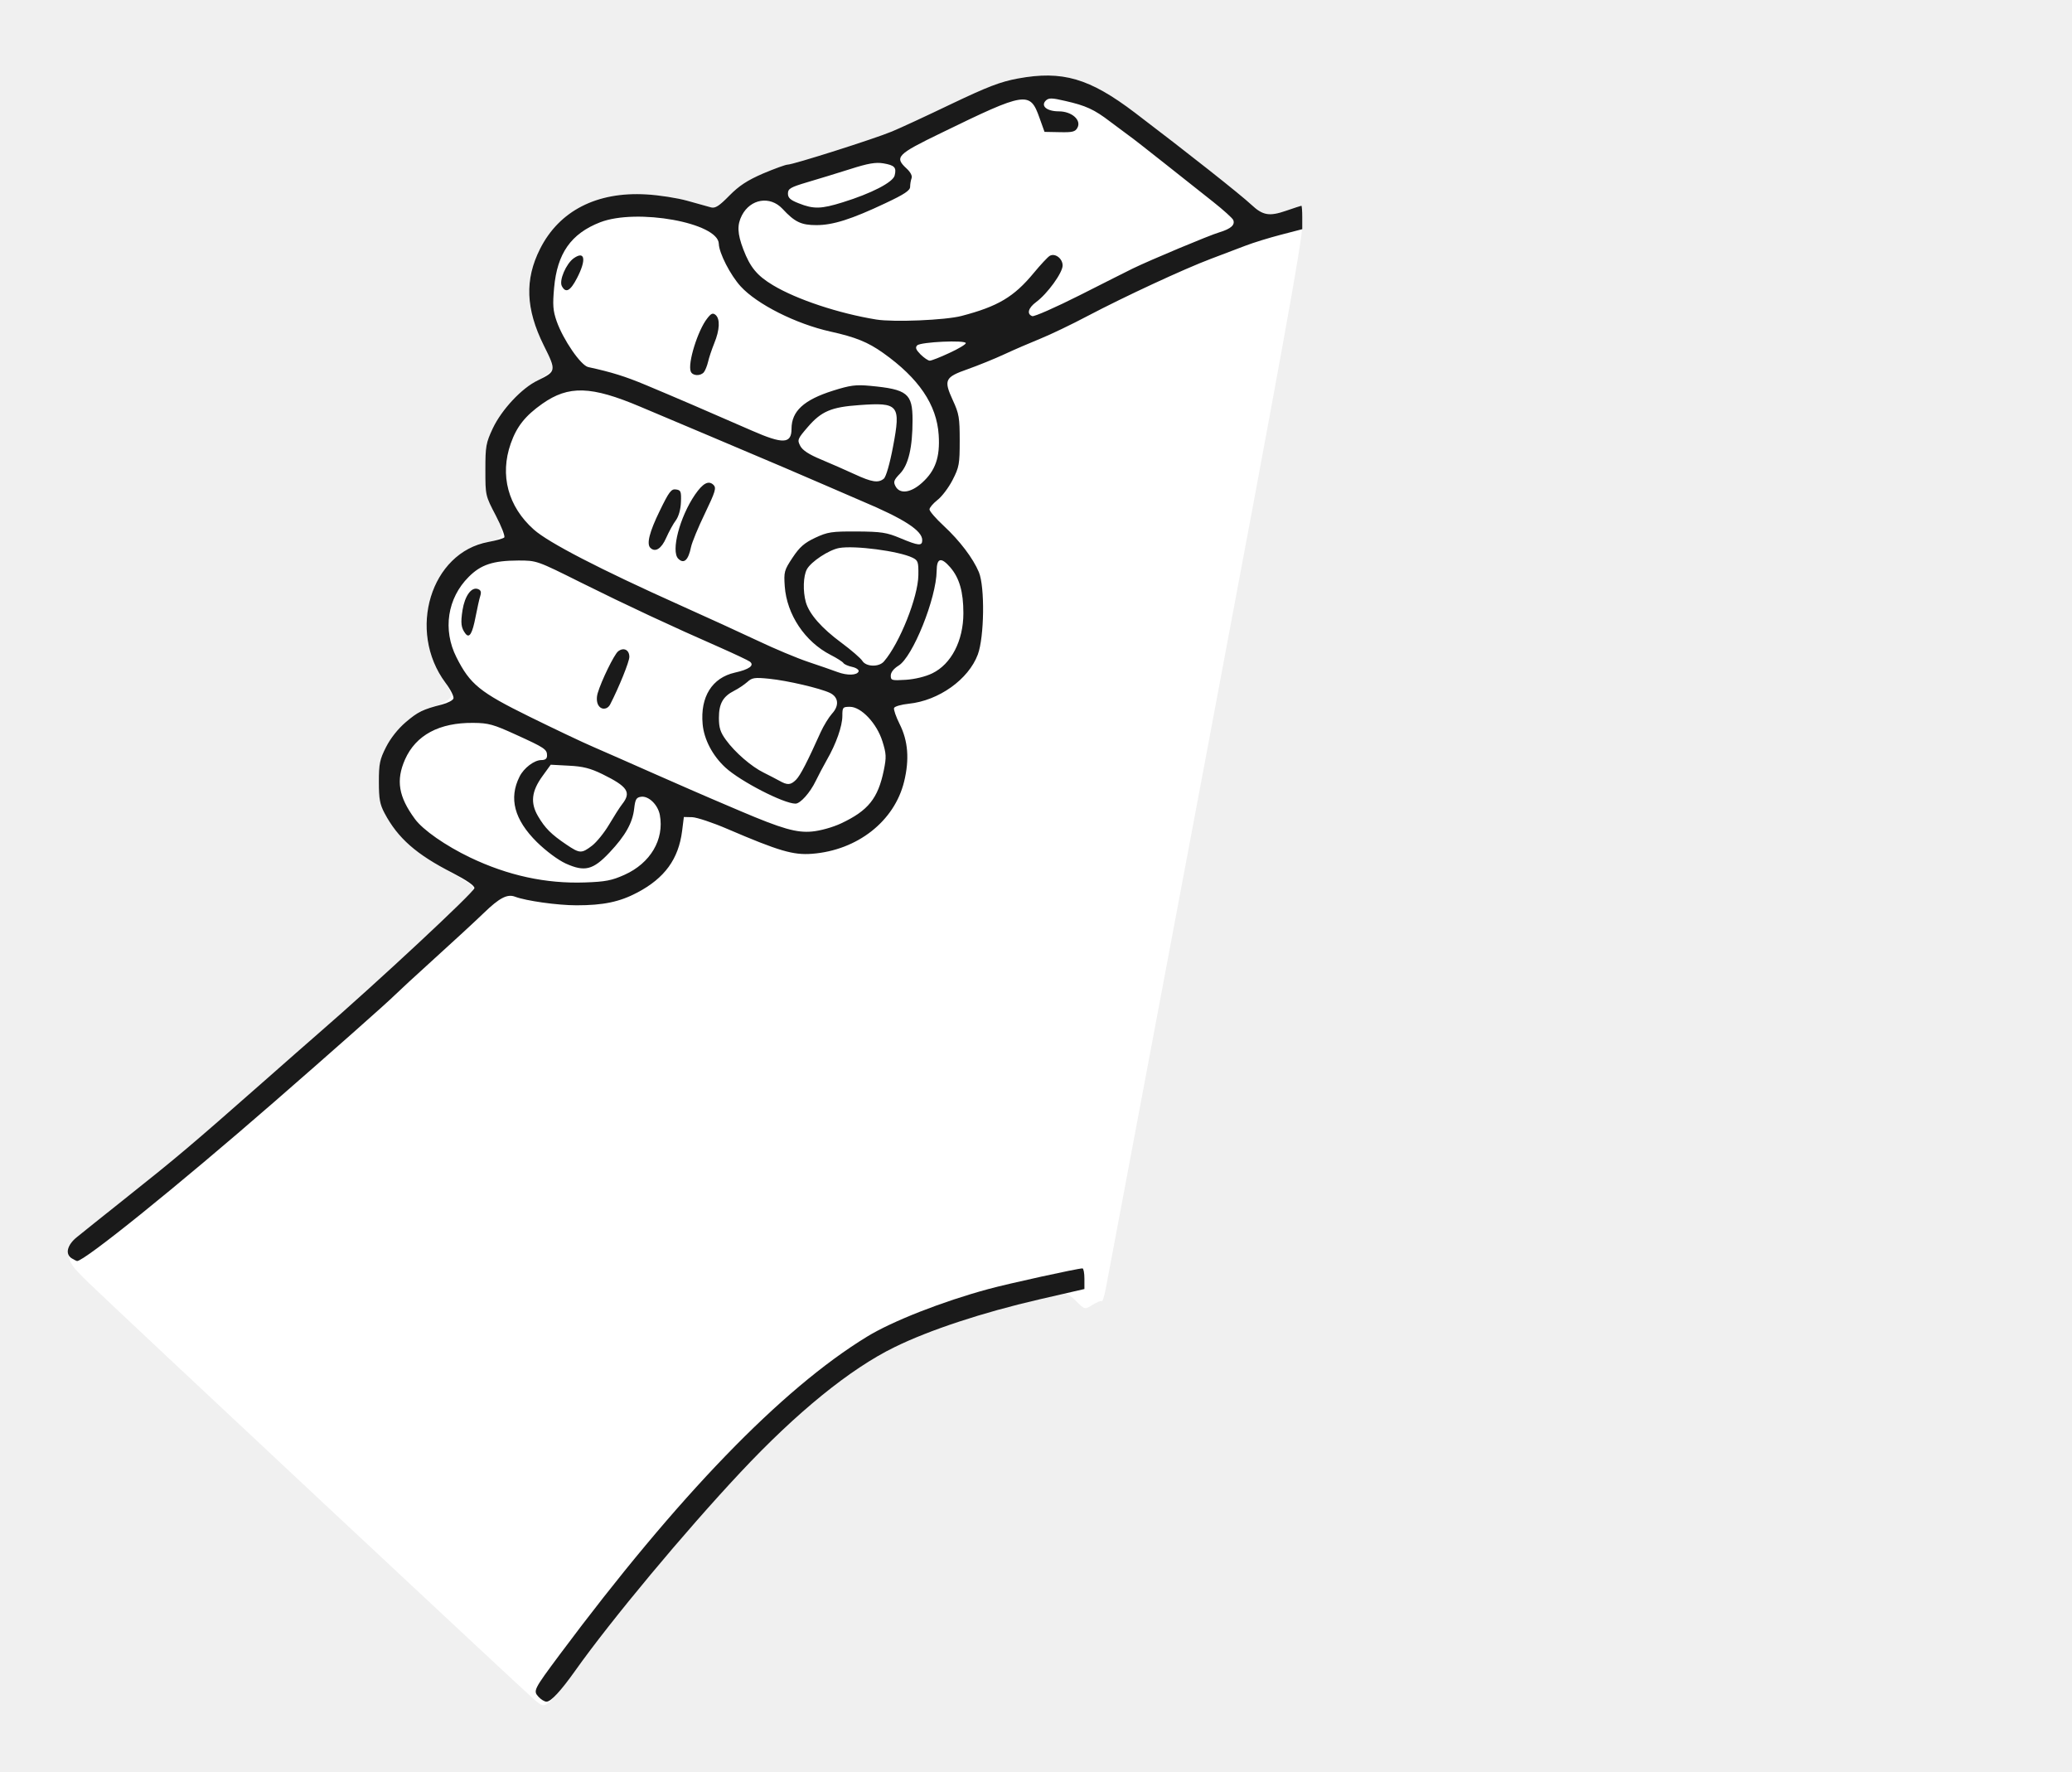
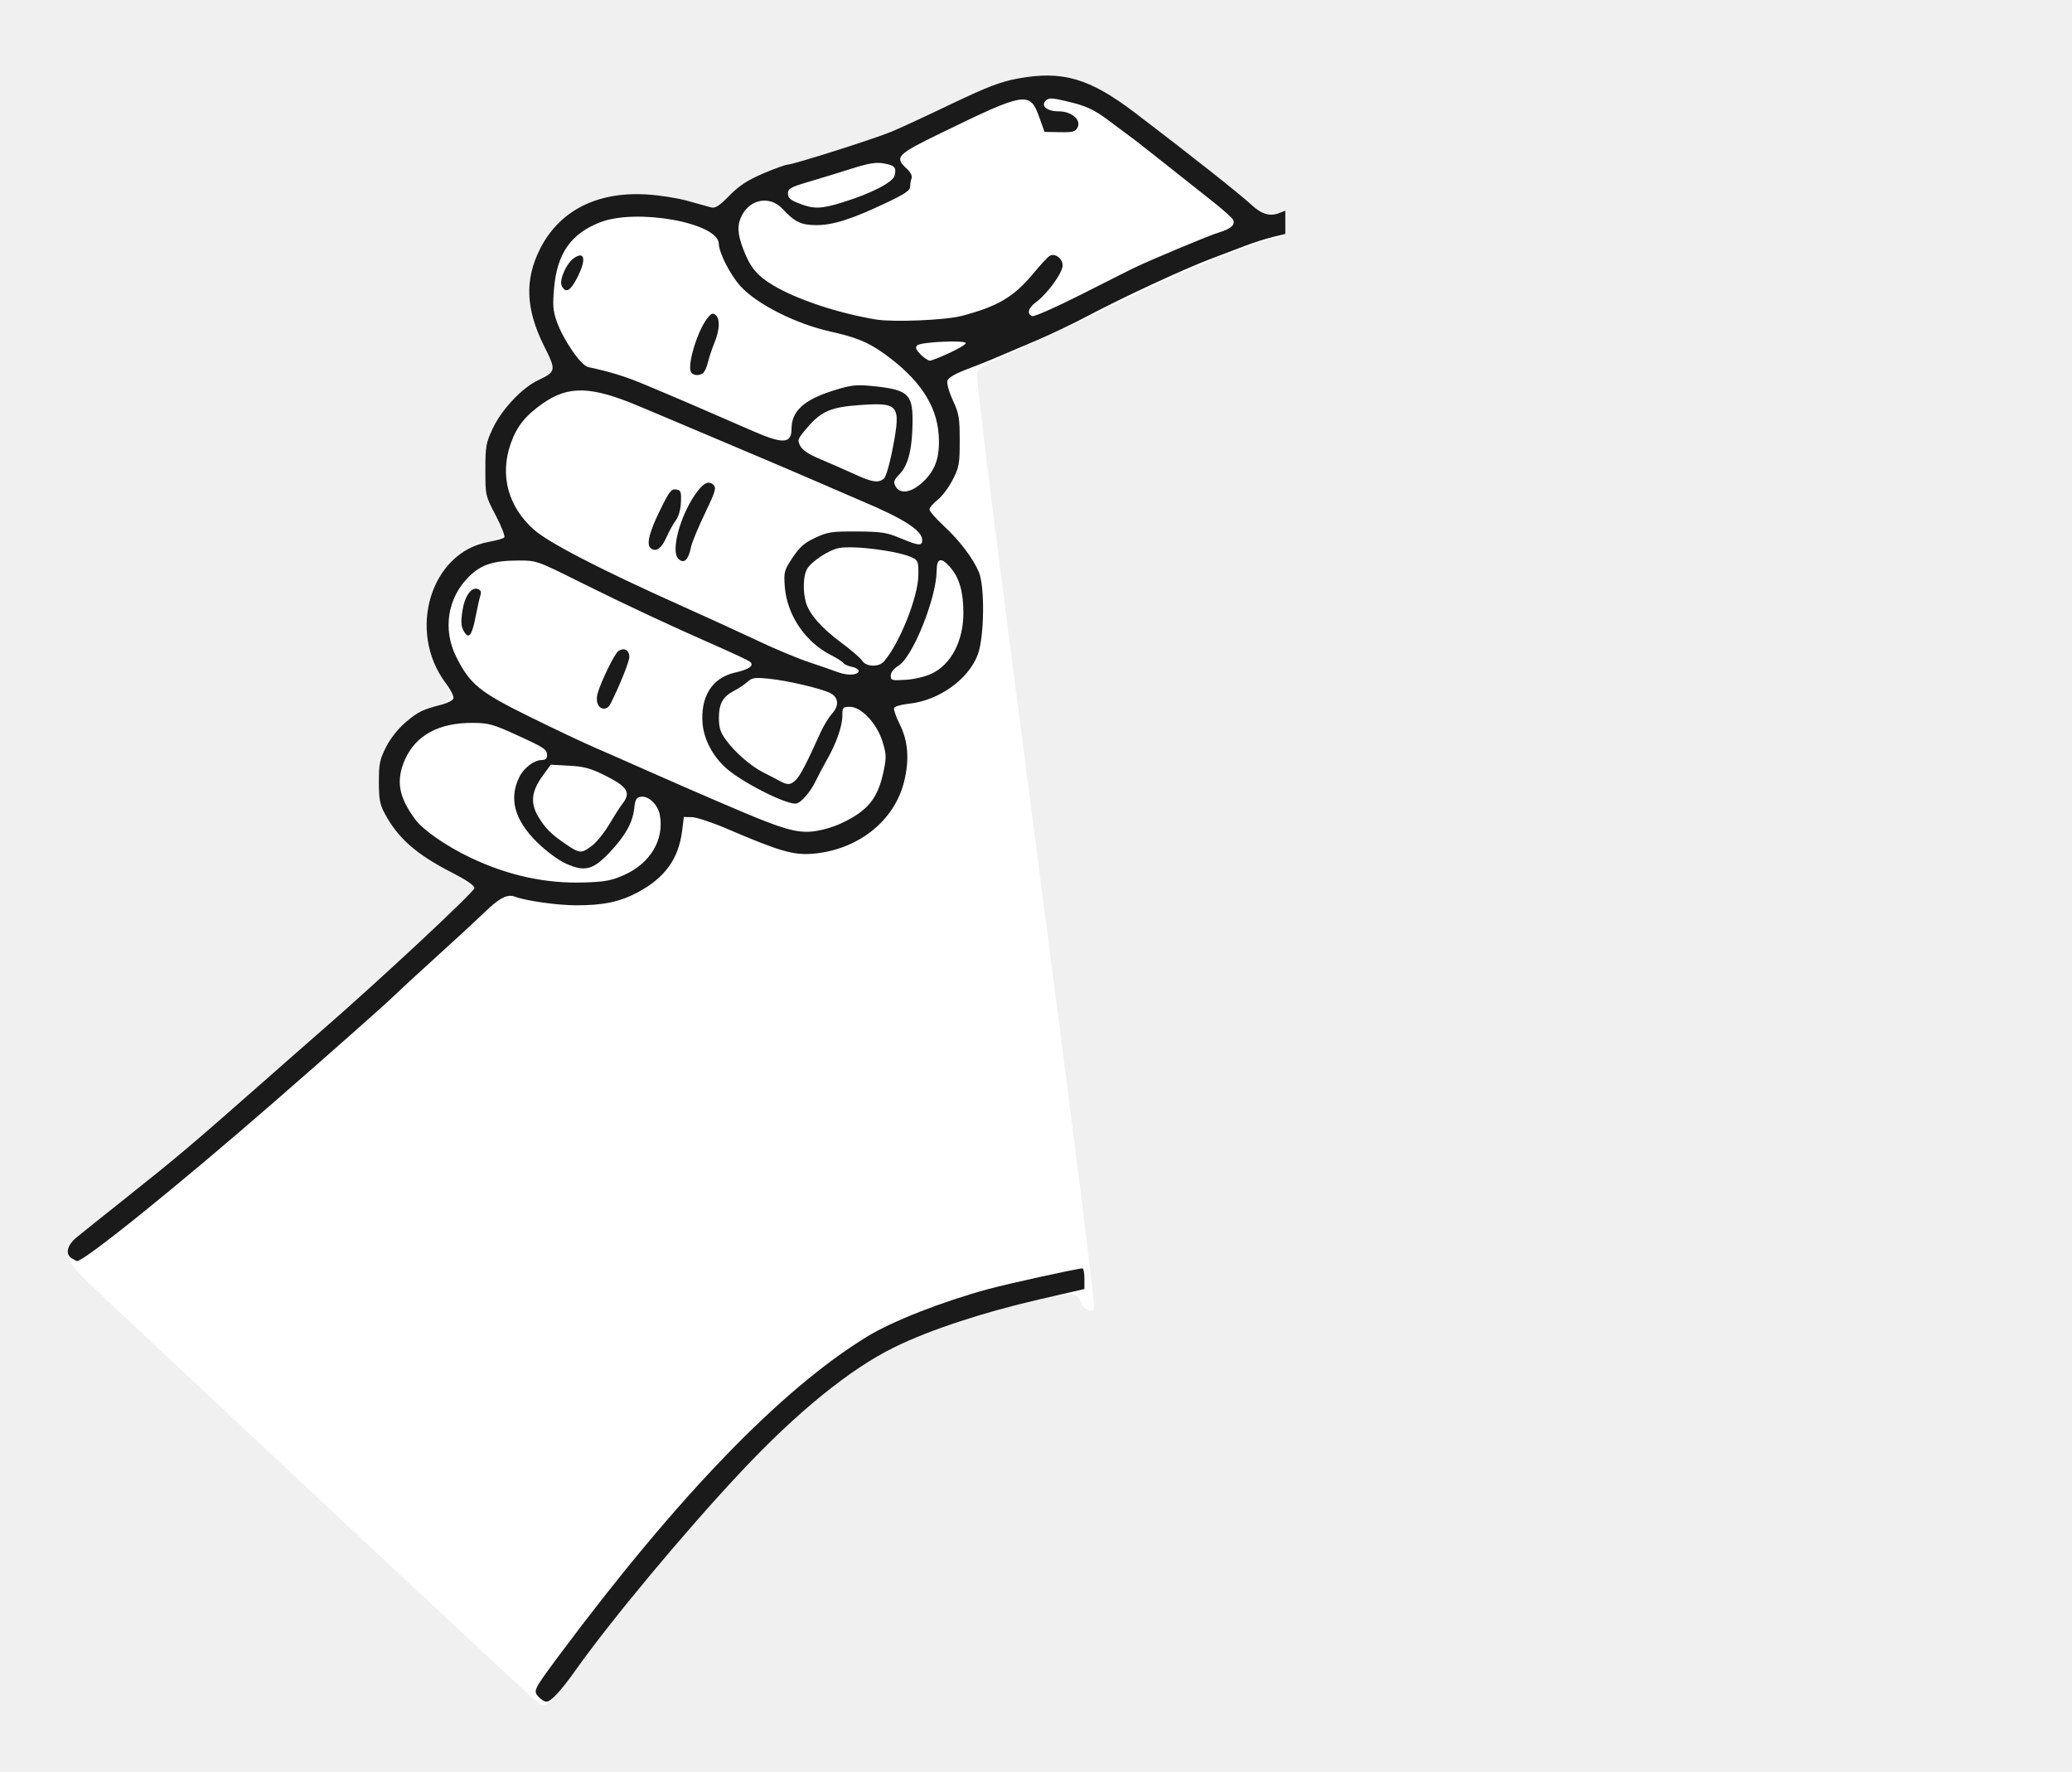
<svg xmlns="http://www.w3.org/2000/svg" viewBox="0 0 214 183" width="214" height="183" data-source="pose construite sur s02" data-boite="338 42 552 225" data-trait="2.50">
-   <path id="silhouette" fill="#FFFFFF" fill-rule="evenodd" d="M55.22,175.57C54.27,174.78 12.18,135.42 9.16,132.49C7.47,130.85 7.18,130.45 7.08,129.58C6.94,128.42 6.30,129.05 12.88,123.82C18.34,119.48 19.62,118.40 27.33,111.61C29.50,109.69 31.98,107.52 32.83,106.78C36.37,103.70 47.91,93.19 48.55,92.46C48.78,92.19 48.91,91.82 48.84,91.62C48.76,91.42 47.73,90.74 46.54,90.09C42.77,88.04 41.06,86.51 39.72,83.99C39.23,83.07 39.13,82.51 39.13,80.75C39.13,78.89 39.22,78.44 39.88,77.15C40.73,75.45 42.98,73.40 44.30,73.12C45.41,72.88 46.41,72.35 46.58,71.91C46.66,71.71 46.34,71.01 45.88,70.36C43.28,66.71 43.49,61.51 46.36,58.32C47.48,57.08 49.27,56.00 50.23,56.00C50.94,56.00 51.65,55.62 51.84,55.13C51.92,54.92 51.57,53.94 51.06,52.96C50.15,51.23 50.13,51.11 50.13,48.53C50.13,46.16 50.21,45.71 50.82,44.40C51.78,42.33 53.40,40.54 55.32,39.41C56.23,38.89 57.02,38.30 57.09,38.12C57.17,37.93 56.73,36.78 56.12,35.57C54.30,31.92 54.19,28.84 55.78,25.70C57.76,21.77 61.64,19.78 66.75,20.08C68.06,20.15 69.97,20.45 71.00,20.74C72.03,21.03 73.11,21.33 73.40,21.41C73.80,21.51 74.27,21.21 75.33,20.18C76.35,19.18 77.28,18.58 78.84,17.91C80.01,17.41 81.14,17.00 81.36,17.00C81.92,17.00 90.33,14.33 92.12,13.58C92.95,13.24 95.71,11.96 98.25,10.74C102.01,8.95 103.30,8.45 105.12,8.11C109.73,7.26 112.52,8.07 117.23,11.65C121.99,15.26 127.89,19.91 129.31,21.17C130.55,22.27 131.11,22.36 132.85,21.76C133.66,21.48 134.37,21.25 134.41,21.25C134.46,21.25 134.50,22.16 134.50,23.27C134.50,24.88 132.46,36.13 124.49,78.46C118.99,107.70 114.36,132.28 114.21,133.07C114.06,133.86 113.87,134.46 113.80,134.39C113.73,134.31 113.30,134.48 112.85,134.76C112.04,135.27 112.04,135.27 111.14,134.37C110.56,133.79 110.08,133.52 109.81,133.60C109.57,133.67 107.86,134.08 106.00,134.51C101.35,135.59 95.66,137.52 92.38,139.14C86.30,142.12 78.91,148.78 69.94,159.36C65.18,164.99 62.82,167.95 58.69,173.47C57.83,174.63 56.89,175.73 56.59,175.92C56.11,176.24 55.98,176.20 55.22,175.57Z" />
-   <path id="encre" fill="#1A1A1A" fill-rule="evenodd" d="M55.62,175.25C55.05,174.62 55.10,174.53 57.82,170.87C70.02,154.51 80.71,143.45 89.55,138.05C92.14,136.46 97.33,134.42 102.06,133.14C104.14,132.57 111.30,131.00 111.80,131.00C111.91,131.00 112.00,131.48 112.00,132.07L112.00,133.13L107.31,134.21C101.50,135.55 95.98,137.37 92.38,139.14C87.80,141.38 82.28,145.87 76.48,152.06C70.73,158.19 63.14,167.30 59.41,172.55C57.91,174.66 56.90,175.75 56.44,175.75C56.24,175.75 55.87,175.52 55.62,175.25ZM7.44,129.98C6.70,129.55 6.91,128.60 7.94,127.77C8.45,127.35 10.68,125.57 12.88,123.82C18.34,119.48 19.62,118.40 27.33,111.61C29.50,109.69 31.98,107.52 32.83,106.78C39.00,101.43 49.00,92.11 49.00,91.72C49.00,91.46 48.18,90.90 46.75,90.16C43.00,88.25 41.09,86.57 39.72,83.99C39.23,83.07 39.13,82.51 39.13,80.75C39.13,78.89 39.22,78.44 39.87,77.16C40.33,76.25 41.10,75.28 41.89,74.60C43.17,73.51 43.65,73.27 45.66,72.76C46.23,72.61 46.76,72.34 46.83,72.15C46.91,71.95 46.54,71.22 46.01,70.52C42.02,65.16 44.49,57.05 50.45,55.97C51.23,55.83 51.97,55.62 52.08,55.51C52.19,55.40 51.80,54.39 51.21,53.25C50.13,51.19 50.13,51.17 50.13,48.53C50.13,46.08 50.19,45.75 50.90,44.23C51.83,42.28 53.89,40.08 55.54,39.29C57.46,38.36 57.47,38.30 56.16,35.67C54.29,31.90 54.18,28.87 55.78,25.70C57.76,21.77 61.64,19.78 66.75,20.08C68.06,20.15 69.97,20.45 71.00,20.74C72.03,21.03 73.13,21.34 73.44,21.42C73.88,21.53 74.28,21.27 75.33,20.20C76.35,19.17 77.18,18.63 78.81,17.92C80.00,17.42 81.14,17.00 81.36,17.00C81.92,17.00 90.33,14.33 92.12,13.58C92.95,13.24 95.71,11.96 98.25,10.74C102.01,8.95 103.30,8.45 105.12,8.11C109.73,7.26 112.52,8.07 117.23,11.65C122.60,15.73 128.13,20.10 129.25,21.15C130.43,22.25 131.09,22.37 132.85,21.76C133.66,21.48 134.37,21.25 134.41,21.25C134.46,21.25 134.50,21.80 134.50,22.46L134.50,23.67L132.31,24.24C131.11,24.55 129.45,25.06 128.62,25.38C127.80,25.69 126.19,26.30 125.04,26.74C122.28,27.78 116.12,30.64 112.34,32.63C110.68,33.51 108.48,34.56 107.47,34.97C106.46,35.38 104.78,36.10 103.75,36.58C102.72,37.06 101.01,37.75 99.94,38.13C97.58,38.96 97.45,39.24 98.41,41.34C99.05,42.72 99.12,43.14 99.12,45.50C99.12,47.92 99.07,48.24 98.38,49.58C97.97,50.38 97.26,51.31 96.81,51.65C96.37,52.00 96.00,52.43 96.00,52.61C96.00,52.80 96.66,53.56 97.47,54.31C99.13,55.85 100.50,57.66 101.10,59.09C101.73,60.61 101.66,65.80 100.99,67.60C100.03,70.17 96.96,72.36 93.87,72.68C93.09,72.76 92.40,72.96 92.34,73.12C92.28,73.28 92.54,74.03 92.91,74.77C93.79,76.51 93.94,78.43 93.38,80.72C92.38,84.82 88.55,87.82 83.87,88.18C81.92,88.33 80.46,87.90 75.12,85.61C73.61,84.96 71.98,84.42 71.50,84.40L70.63,84.38L70.45,85.82C70.08,88.73 68.65,90.69 65.83,92.18C64.00,93.15 62.31,93.50 59.55,93.50C57.58,93.50 54.31,93.04 53.19,92.61C52.39,92.31 51.58,92.73 49.95,94.31C49.06,95.17 46.77,97.28 44.87,99.00C42.97,100.72 41.13,102.42 40.77,102.78C40.09,103.47 33.97,108.89 28.28,113.84C18.37,122.47 8.65,130.31 7.95,130.24C7.91,130.24 7.68,130.12 7.44,129.98ZM64.50,90.35C67.18,89.15 68.62,86.70 68.15,84.17C67.95,83.11 66.99,82.18 66.21,82.29C65.72,82.36 65.61,82.55 65.50,83.50C65.34,84.98 64.59,86.31 62.96,88.04C61.25,89.86 60.38,90.07 58.42,89.18C57.62,88.81 56.40,87.90 55.45,86.97C53.12,84.66 52.53,82.45 53.66,80.21C54.10,79.32 55.18,78.50 55.91,78.50C56.32,78.50 56.50,78.36 56.50,78.03C56.50,77.39 56.26,77.23 53.27,75.87C50.97,74.82 50.45,74.67 48.89,74.66C45.37,74.62 42.95,75.92 41.83,78.44C40.88,80.60 41.16,82.28 42.85,84.58C43.68,85.72 46.03,87.35 48.55,88.56C52.46,90.43 56.39,91.28 60.41,91.14C62.52,91.07 63.19,90.94 64.50,90.35ZM61.15,87.34C61.63,86.97 62.42,85.99 62.91,85.16C63.40,84.33 64.01,83.37 64.27,83.04C65.22,81.83 64.83,81.24 62.23,79.96C60.98,79.35 60.21,79.15 58.75,79.08L56.88,78.98L56.04,80.14C54.89,81.72 54.76,82.92 55.57,84.30C56.30,85.54 56.92,86.16 58.50,87.23C59.88,88.16 60.06,88.17 61.15,87.34ZM86.87,85.04C89.67,83.72 90.68,82.47 91.28,79.56C91.56,78.19 91.54,77.85 91.14,76.57C90.56,74.71 88.95,73.00 87.78,73.00C87.04,73.00 87.00,73.05 87.00,73.94C87.00,74.99 86.36,76.82 85.39,78.50C85.04,79.12 84.53,80.08 84.26,80.64C83.67,81.87 82.66,83.00 82.16,83.00C80.94,83.00 76.48,80.70 74.93,79.28C73.60,78.06 72.71,76.37 72.57,74.79C72.31,71.97 73.55,70.00 75.89,69.47C77.38,69.14 77.96,68.72 77.44,68.33C77.27,68.20 75.89,67.55 74.38,66.88C69.45,64.72 64.71,62.51 60.03,60.18C55.44,57.89 55.44,57.89 53.53,57.89C50.93,57.90 49.67,58.31 48.41,59.58C46.20,61.78 45.71,65.05 47.14,67.88C48.55,70.68 49.55,71.49 54.69,74.02C57.27,75.29 60.22,76.69 61.25,77.13C62.28,77.58 65.21,78.86 67.75,79.99C70.29,81.11 72.88,82.24 73.50,82.50C74.12,82.76 75.47,83.34 76.50,83.78C80.78,85.60 82.28,86.03 83.87,85.88C84.73,85.80 85.99,85.45 86.87,85.04ZM82.22,80.53C82.66,80.09 83.39,78.67 84.76,75.62C85.07,74.94 85.60,74.08 85.93,73.71C86.70,72.88 86.61,71.99 85.71,71.56C84.69,71.08 81.33,70.29 79.43,70.10C77.93,69.95 77.67,69.99 77.18,70.44C76.87,70.71 76.27,71.12 75.83,71.34C74.67,71.93 74.25,72.67 74.25,74.14C74.25,75.16 74.40,75.63 74.97,76.41C75.90,77.70 77.61,79.18 78.88,79.80C79.42,80.07 80.16,80.45 80.50,80.64C81.33,81.11 81.66,81.09 82.22,80.53ZM61.78,72.80C61.62,72.50 61.60,72.04 61.73,71.59C62.12,70.28 63.42,67.63 63.83,67.28C64.40,66.82 65.00,67.11 65.00,67.84C65.00,68.34 63.93,70.98 63.02,72.75C62.72,73.32 62.07,73.34 61.78,72.80ZM96.29,69.54C98.25,68.59 99.50,66.17 99.50,63.33C99.50,61.12 99.09,59.69 98.14,58.59C97.20,57.51 96.75,57.62 96.74,58.95C96.71,61.79 94.27,67.86 92.80,68.75C92.30,69.06 92.00,69.44 92.00,69.78C92.00,70.27 92.10,70.30 93.56,70.21C94.49,70.15 95.60,69.88 96.29,69.54ZM88.68,69.34C88.73,69.18 88.43,68.97 88.02,68.88C87.60,68.79 87.19,68.61 87.11,68.48C87.03,68.35 86.44,67.97 85.79,67.64C83.14,66.28 81.26,63.48 81.05,60.55C80.95,59.07 80.99,58.90 81.86,57.59C82.59,56.49 83.08,56.07 84.20,55.54C85.49,54.94 85.89,54.88 88.50,54.89C91.03,54.91 91.57,54.99 92.98,55.58C94.89,56.38 95.25,56.41 95.25,55.78C95.25,54.80 93.36,53.58 89.01,51.75C88.11,51.37 86.47,50.66 85.38,50.18C83.09,49.18 79.88,47.81 73.25,45.01C70.71,43.93 67.51,42.58 66.14,42.01C61.04,39.85 58.73,39.79 56.01,41.70C54.24,42.95 53.37,44.05 52.75,45.81C51.60,49.08 52.47,52.32 55.13,54.69C56.65,56.05 62.00,58.81 70.25,62.51C72.93,63.71 76.53,65.36 78.25,66.17C79.97,66.99 82.33,67.98 83.50,68.37C84.67,68.76 86.02,69.23 86.50,69.41C87.51,69.79 88.54,69.75 88.68,69.34ZM91.30,68.31C92.91,66.45 94.82,61.67 94.85,59.41C94.87,58.04 94.82,57.88 94.25,57.60C92.84,56.91 88.23,56.31 86.66,56.60C85.60,56.80 83.78,58.00 83.34,58.79C82.96,59.48 82.91,61.05 83.23,62.20C83.59,63.43 84.85,64.87 86.91,66.39C87.92,67.14 88.89,67.98 89.06,68.25C89.45,68.88 90.78,68.92 91.30,68.31ZM48.08,65.45C47.62,64.85 47.56,64.37 47.77,63.01C48.01,61.53 48.70,60.58 49.37,60.84C49.67,60.95 49.73,61.15 49.60,61.56C49.50,61.87 49.29,62.83 49.12,63.70C48.79,65.43 48.48,65.96 48.08,65.45ZM70.05,57.70C69.28,56.93 70.20,53.40 71.78,51.09C72.60,49.90 73.19,49.58 73.70,50.09C74.00,50.40 73.88,50.79 72.80,53.04C72.11,54.46 71.47,56.02 71.37,56.50C71.09,57.87 70.63,58.28 70.05,57.70ZM67.17,56.58C66.76,56.18 67.08,54.93 68.13,52.78C69.10,50.78 69.33,50.48 69.81,50.55C70.32,50.62 70.37,50.75 70.33,51.85C70.30,52.61 70.10,53.32 69.81,53.73C69.54,54.08 69.09,54.91 68.80,55.56C68.31,56.68 67.67,57.08 67.17,56.58ZM95.23,49.86C96.61,48.62 97.10,47.22 96.95,44.93C96.75,41.80 94.90,39.07 91.21,36.45C89.63,35.33 88.37,34.82 85.75,34.24C82.21,33.45 78.19,31.43 76.50,29.58C75.43,28.41 74.27,26.14 74.24,25.18C74.19,23.01 65.77,21.49 61.98,22.96C58.98,24.13 57.55,26.16 57.23,29.72C57.07,31.50 57.11,32.07 57.49,33.17C58.17,35.10 59.99,37.74 60.75,37.91C63.18,38.44 64.56,38.87 66.69,39.76C69.70,41.02 72.94,42.41 77.69,44.49C80.88,45.89 81.75,45.84 81.75,44.29C81.75,42.47 83.02,41.30 86.03,40.35C87.81,39.79 88.39,39.71 89.87,39.85C93.72,40.21 94.25,40.64 94.25,43.38C94.25,46.21 93.83,48.00 92.96,48.91C92.31,49.58 92.25,49.77 92.49,50.22C92.93,51.06 94.07,50.91 95.23,49.86ZM91.28,49.44C91.51,49.25 91.90,47.91 92.24,46.10C93.05,41.81 92.83,41.54 88.73,41.84C85.86,42.04 84.83,42.48 83.44,44.09C82.37,45.33 82.33,45.43 82.65,46.05C82.88,46.50 83.55,46.94 84.81,47.46C85.81,47.88 87.36,48.56 88.25,48.97C90.04,49.80 90.71,49.91 91.28,49.44ZM71.34,38.36C71.01,37.52 72.07,34.12 73.04,32.89C73.44,32.37 73.62,32.29 73.90,32.52C74.39,32.93 74.34,34.07 73.77,35.45C73.51,36.10 73.22,36.96 73.13,37.37C73.03,37.79 72.84,38.26 72.70,38.44C72.34,38.87 71.51,38.83 71.34,38.36ZM98.04,36.46C98.98,36.03 99.75,35.57 99.75,35.44C99.75,35.10 95.09,35.31 94.73,35.67C94.51,35.89 94.59,36.11 95.08,36.61C95.44,36.96 95.86,37.25 96.03,37.25C96.20,37.25 97.10,36.90 98.04,36.46ZM99.31,32.63C103.06,31.65 104.72,30.67 106.76,28.20C107.48,27.33 108.22,26.54 108.41,26.43C108.95,26.10 109.75,26.69 109.75,27.42C109.75,28.17 108.18,30.34 107.01,31.20C106.20,31.80 106.02,32.43 106.61,32.65C106.80,32.73 109.02,31.75 111.54,30.48C114.06,29.20 116.52,27.97 117.00,27.73C118.77,26.87 124.92,24.29 125.95,23.99C127.13,23.63 127.58,23.23 127.37,22.72C127.29,22.53 126.36,21.69 125.30,20.85C124.24,20.02 121.97,18.22 120.25,16.85C118.53,15.49 116.89,14.20 116.59,14.00C116.30,13.79 115.44,13.15 114.67,12.57C113.01,11.30 112.16,10.91 110.00,10.42C108.63,10.10 108.32,10.10 108.02,10.38C107.45,10.94 108.12,11.50 109.36,11.50C110.69,11.50 111.71,12.40 111.28,13.19C111.06,13.61 110.77,13.68 109.45,13.65L107.88,13.62L107.36,12.17C106.38,9.40 105.97,9.46 97.19,13.74C92.61,15.96 92.36,16.23 93.65,17.42C94.04,17.78 94.24,18.17 94.15,18.40C94.07,18.62 94.00,19.01 94.00,19.29C94.00,19.67 93.42,20.06 91.44,20.99C87.93,22.65 86.03,23.25 84.32,23.25C82.74,23.25 82.08,22.93 80.81,21.56C79.53,20.20 77.51,20.53 76.62,22.25C76.12,23.23 76.15,24.12 76.77,25.75C77.48,27.61 78.19,28.47 79.84,29.46C82.29,30.93 86.62,32.37 90.50,33.00C92.30,33.29 97.63,33.07 99.31,32.63ZM58.03,29.55C57.72,28.97 58.47,27.23 59.26,26.67C60.42,25.86 60.58,26.83 59.59,28.73C58.90,30.06 58.43,30.31 58.03,29.55ZM87.02,20.90C90.00,19.98 92.22,18.83 92.40,18.13C92.61,17.29 92.40,17.07 91.23,16.87C90.44,16.74 89.66,16.87 87.79,17.47C86.46,17.89 84.47,18.50 83.38,18.82C81.63,19.34 81.38,19.49 81.38,19.99C81.38,20.43 81.62,20.66 82.50,21.00C84.03,21.61 84.81,21.59 87.02,20.90Z" />
+   <path id="silhouette" fill="#FFFFFF" fill-rule="evenodd" d="M55.22,175.57C54.27,174.78 12.18,135.42 9.16,132.49C7.47,130.85 7.18,130.45 7.08,129.58C6.94,128.42 6.30,129.05 12.88,123.82C18.34,119.48 19.62,118.40 27.33,111.61C29.50,109.69 31.98,107.52 32.83,106.78C36.37,103.70 47.91,93.19 48.55,92.46C48.78,92.19 48.91,91.82 48.84,91.62C48.76,91.42 47.73,90.74 46.54,90.09C42.77,88.04 41.06,86.51 39.72,83.99C39.23,83.07 39.13,82.51 39.13,80.75C39.13,78.89 39.22,78.44 39.88,77.15C40.73,75.45 42.98,73.40 44.30,73.12C45.41,72.88 46.41,72.35 46.58,71.91C46.66,71.71 46.34,71.01 45.88,70.36C43.28,66.71 43.49,61.51 46.36,58.32C47.48,57.08 49.27,56.00 50.23,56.00C50.94,56.00 51.65,55.62 51.84,55.13C51.92,54.92 51.57,53.94 51.06,52.96C50.15,51.23 50.13,51.11 50.13,48.53C50.13,46.16 50.21,45.71 50.82,44.40C51.78,42.33 53.40,40.54 55.32,39.41C56.23,38.89 57.02,38.30 57.09,38.12C57.17,37.93 56.73,36.78 56.12,35.57C54.30,31.92 54.19,28.84 55.78,25.70C57.76,21.77 61.64,19.78 66.75,20.08C68.06,20.15 69.97,20.45 71.00,20.74C72.03,21.03 73.11,21.33 73.40,21.41C73.80,21.51 74.27,21.21 75.33,20.18C76.35,19.18 77.28,18.58 78.84,17.91C80.01,17.41 81.14,17.00 81.36,17.00C81.92,17.00 90.33,14.33 92.12,13.58C92.95,13.24 95.71,11.96 98.25,10.74C102.01,8.95 103.30,8.45 105.12,8.11C109.73,7.26 112.52,8.07 117.23,11.65C121.99,15.26 127.89,19.91 129.31,21.17C130.42,22.14 131.15,22.37 132.09,22.02C132.78,21.75 132.78,21.75 132.70,23.06C132.62,24.37 132.62,24.37 131.34,24.65C128.87,25.20 120.73,28.62 115.00,31.51C113.28,32.38 109.46,34.18 106.50,35.50C102.10,37.46 101.09,38.01 100.92,38.51C100.77,38.93 102.66,54.13 106.97,87.11C111.65,122.93 113.17,135.15 112.95,135.28C112.54,135.53 111.82,135.11 111.62,134.50C111.28,133.42 110.69,133.41 106.54,134.38C101.36,135.59 95.77,137.47 92.38,139.14C86.30,142.12 78.91,148.78 69.94,159.36C65.18,164.99 62.82,167.95 58.69,173.47C57.83,174.63 56.89,175.73 56.59,175.92C56.11,176.24 55.98,176.20 55.22,175.57Z" />
+   <path id="encre" fill="#1A1A1A" fill-rule="evenodd" d="M55.62,175.25C55.05,174.62 55.10,174.53 57.82,170.87C70.02,154.51 80.71,143.45 89.55,138.05C92.14,136.46 97.33,134.42 102.06,133.14C104.14,132.57 111.30,131.00 111.80,131.00C111.91,131.00 112.00,131.48 112.00,132.07L112.00,133.13L107.31,134.21C101.50,135.55 95.98,137.37 92.38,139.14C87.80,141.38 82.28,145.87 76.48,152.06C70.73,158.19 63.14,167.30 59.41,172.55C57.91,174.66 56.90,175.75 56.44,175.75C56.24,175.75 55.87,175.52 55.62,175.25ZM7.44,129.98C6.70,129.55 6.91,128.60 7.94,127.77C8.45,127.35 10.68,125.57 12.88,123.82C18.34,119.48 19.62,118.40 27.33,111.61C29.50,109.69 31.98,107.52 32.83,106.78C39.00,101.43 49.00,92.11 49.00,91.72C49.00,91.46 48.18,90.90 46.75,90.16C43.00,88.25 41.09,86.57 39.72,83.99C39.23,83.07 39.13,82.51 39.13,80.75C39.13,78.89 39.22,78.44 39.87,77.16C40.33,76.25 41.10,75.28 41.89,74.60C43.17,73.51 43.65,73.27 45.66,72.76C46.23,72.61 46.76,72.34 46.83,72.15C46.91,71.95 46.54,71.22 46.01,70.52C42.02,65.16 44.49,57.05 50.45,55.97C51.23,55.83 51.97,55.62 52.08,55.51C52.19,55.40 51.80,54.39 51.21,53.25C50.13,51.19 50.13,51.17 50.13,48.53C50.13,46.08 50.19,45.75 50.90,44.23C51.83,42.28 53.89,40.08 55.54,39.29C57.46,38.36 57.47,38.30 56.16,35.67C54.29,31.90 54.18,28.87 55.78,25.70C57.76,21.77 61.64,19.78 66.75,20.08C68.06,20.15 69.97,20.45 71.00,20.74C72.03,21.03 73.13,21.34 73.44,21.42C73.88,21.53 74.28,21.27 75.33,20.20C76.35,19.17 77.18,18.63 78.81,17.92C80.00,17.42 81.14,17.00 81.36,17.00C81.92,17.00 90.33,14.33 92.12,13.58C92.95,13.24 95.71,11.96 98.25,10.74C102.01,8.95 103.30,8.45 105.12,8.11C109.73,7.26 112.52,8.07 117.23,11.65C122.60,15.73 128.13,20.10 129.25,21.15C130.28,22.11 131.14,22.38 132.07,22.02L132.75,21.76L132.75,22.96L132.75,24.16L131.44,24.48C130.72,24.66 129.45,25.06 128.62,25.38C127.80,25.69 126.19,26.30 125.04,26.74C122.31,27.77 116.11,30.64 112.50,32.55C110.92,33.39 108.50,34.55 107.12,35.13C105.75,35.71 103.95,36.48 103.12,36.83C102.30,37.19 100.81,37.78 99.81,38.16C98.64,38.60 97.95,39.01 97.85,39.32C97.77,39.60 98.00,40.44 98.41,41.34C99.05,42.72 99.12,43.14 99.12,45.50C99.12,47.92 99.07,48.24 98.38,49.58C97.97,50.38 97.26,51.31 96.81,51.65C96.37,52.00 96.00,52.43 96.00,52.61C96.00,52.80 96.66,53.56 97.47,54.31C99.13,55.85 100.50,57.66 101.10,59.09C101.73,60.61 101.66,65.80 100.99,67.60C100.03,70.17 96.96,72.36 93.87,72.68C93.09,72.76 92.40,72.96 92.34,73.12C92.28,73.28 92.54,74.03 92.91,74.77C93.79,76.51 93.94,78.43 93.38,80.72C92.38,84.82 88.55,87.82 83.87,88.18C81.92,88.33 80.46,87.90 75.12,85.61C73.61,84.96 71.98,84.42 71.50,84.40L70.63,84.38L70.45,85.82C70.08,88.73 68.65,90.69 65.83,92.18C64.00,93.15 62.31,93.50 59.55,93.50C57.58,93.50 54.31,93.04 53.19,92.61C52.39,92.31 51.58,92.73 49.95,94.31C49.06,95.17 46.77,97.28 44.87,99.00C42.97,100.72 41.13,102.42 40.77,102.78C40.09,103.47 33.97,108.89 28.28,113.84C18.37,122.47 8.65,130.31 7.95,130.24C7.91,130.24 7.68,130.12 7.44,129.98ZM64.50,90.35C67.18,89.15 68.62,86.70 68.15,84.17C67.95,83.11 66.99,82.18 66.21,82.29C65.72,82.36 65.61,82.55 65.50,83.50C65.34,84.98 64.59,86.31 62.96,88.04C61.25,89.86 60.38,90.07 58.42,89.18C57.62,88.81 56.40,87.90 55.45,86.97C53.12,84.66 52.53,82.45 53.66,80.21C54.10,79.32 55.18,78.50 55.91,78.50C56.32,78.50 56.50,78.36 56.50,78.03C56.50,77.39 56.26,77.23 53.27,75.87C50.97,74.82 50.45,74.67 48.89,74.66C45.37,74.62 42.95,75.92 41.83,78.44C40.88,80.60 41.16,82.28 42.85,84.58C43.68,85.72 46.03,87.35 48.55,88.56C52.46,90.43 56.39,91.28 60.41,91.14C62.52,91.07 63.19,90.94 64.50,90.35ZM61.15,87.34C61.63,86.97 62.42,85.99 62.91,85.16C63.40,84.33 64.01,83.37 64.27,83.04C65.22,81.83 64.83,81.24 62.23,79.96C60.98,79.35 60.21,79.15 58.75,79.08L56.88,78.98L56.04,80.14C54.89,81.72 54.76,82.92 55.57,84.30C56.30,85.54 56.92,86.16 58.50,87.23C59.88,88.16 60.06,88.17 61.15,87.34ZM86.87,85.04C89.67,83.72 90.68,82.47 91.28,79.56C91.56,78.19 91.54,77.85 91.14,76.57C90.56,74.71 88.95,73.00 87.78,73.00C87.04,73.00 87.00,73.05 87.00,73.94C87.00,74.99 86.36,76.82 85.39,78.50C85.04,79.12 84.53,80.08 84.26,80.64C83.67,81.87 82.66,83.00 82.16,83.00C80.94,83.00 76.48,80.70 74.93,79.28C73.60,78.06 72.71,76.37 72.57,74.79C72.31,71.97 73.55,70.00 75.89,69.47C77.38,69.14 77.96,68.72 77.44,68.33C77.27,68.20 75.89,67.55 74.38,66.88C69.45,64.72 64.71,62.51 60.03,60.18C55.44,57.89 55.44,57.89 53.53,57.89C50.93,57.90 49.67,58.31 48.41,59.58C46.20,61.78 45.71,65.05 47.14,67.88C48.55,70.68 49.55,71.49 54.69,74.02C57.27,75.29 60.22,76.69 61.25,77.13C62.28,77.58 65.21,78.86 67.75,79.99C70.29,81.11 72.88,82.24 73.50,82.50C74.12,82.76 75.47,83.34 76.50,83.78C80.78,85.60 82.28,86.03 83.87,85.88C84.73,85.80 85.99,85.45 86.87,85.04ZM82.22,80.53C82.66,80.09 83.39,78.67 84.76,75.62C85.07,74.94 85.60,74.08 85.93,73.71C86.70,72.88 86.61,71.99 85.71,71.56C84.69,71.08 81.33,70.29 79.43,70.10C77.93,69.95 77.67,69.99 77.18,70.44C76.87,70.71 76.27,71.12 75.83,71.34C74.67,71.93 74.25,72.67 74.25,74.14C74.25,75.16 74.40,75.63 74.97,76.41C75.90,77.70 77.61,79.18 78.88,79.80C79.42,80.07 80.16,80.45 80.50,80.64C81.33,81.11 81.66,81.09 82.22,80.53ZM61.78,72.80C61.62,72.50 61.60,72.04 61.73,71.59C62.12,70.28 63.42,67.63 63.83,67.28C64.40,66.82 65.00,67.11 65.00,67.84C65.00,68.34 63.93,70.98 63.02,72.75C62.72,73.32 62.07,73.34 61.78,72.80ZM96.29,69.54C98.25,68.59 99.50,66.17 99.50,63.33C99.50,61.12 99.09,59.69 98.14,58.59C97.20,57.51 96.75,57.62 96.74,58.95C96.71,61.79 94.27,67.86 92.80,68.75C92.30,69.06 92.00,69.44 92.00,69.78C92.00,70.27 92.10,70.30 93.56,70.21C94.49,70.15 95.60,69.88 96.29,69.54ZM88.68,69.34C88.73,69.18 88.43,68.97 88.02,68.88C87.60,68.79 87.19,68.61 87.11,68.48C87.03,68.35 86.44,67.97 85.79,67.64C83.14,66.28 81.26,63.48 81.05,60.55C80.95,59.07 80.99,58.90 81.86,57.59C82.59,56.49 83.08,56.07 84.20,55.54C85.49,54.94 85.89,54.88 88.50,54.89C91.03,54.91 91.57,54.99 92.98,55.58C94.89,56.38 95.25,56.41 95.25,55.78C95.25,54.80 93.36,53.58 89.01,51.75C88.11,51.37 86.47,50.66 85.38,50.18C83.09,49.18 79.88,47.81 73.25,45.01C70.71,43.93 67.51,42.58 66.14,42.01C61.04,39.85 58.73,39.79 56.01,41.70C54.24,42.95 53.37,44.05 52.75,45.81C51.60,49.08 52.47,52.32 55.13,54.69C56.65,56.05 62.00,58.81 70.25,62.51C72.93,63.71 76.53,65.36 78.25,66.17C79.97,66.99 82.33,67.98 83.50,68.37C84.67,68.76 86.02,69.23 86.50,69.41C87.51,69.79 88.54,69.75 88.68,69.34ZM91.30,68.31C92.91,66.45 94.82,61.67 94.85,59.41C94.87,58.04 94.82,57.88 94.25,57.60C92.84,56.91 88.23,56.31 86.66,56.60C85.60,56.80 83.78,58.00 83.34,58.79C82.96,59.48 82.91,61.05 83.23,62.20C83.59,63.43 84.85,64.87 86.91,66.39C87.92,67.14 88.89,67.98 89.06,68.25C89.45,68.88 90.78,68.92 91.30,68.31ZM48.08,65.45C47.62,64.85 47.56,64.37 47.77,63.01C48.01,61.53 48.70,60.58 49.37,60.84C49.67,60.95 49.73,61.15 49.60,61.56C49.50,61.87 49.29,62.83 49.12,63.70C48.79,65.43 48.48,65.96 48.08,65.45ZM70.05,57.70C69.28,56.93 70.20,53.40 71.78,51.09C72.60,49.90 73.19,49.58 73.70,50.09C74.00,50.40 73.88,50.79 72.80,53.04C72.11,54.46 71.47,56.02 71.37,56.50C71.09,57.87 70.63,58.28 70.05,57.70ZM67.17,56.58C66.76,56.18 67.08,54.93 68.13,52.78C69.10,50.78 69.33,50.48 69.81,50.55C70.32,50.62 70.37,50.75 70.33,51.85C70.30,52.61 70.10,53.32 69.81,53.73C69.54,54.08 69.09,54.91 68.80,55.56C68.31,56.68 67.67,57.08 67.17,56.58ZM95.23,49.86C96.61,48.62 97.10,47.22 96.95,44.93C96.75,41.80 94.90,39.07 91.21,36.45C89.63,35.33 88.37,34.82 85.75,34.24C82.21,33.45 78.19,31.43 76.50,29.58C75.43,28.41 74.27,26.14 74.24,25.18C74.19,23.01 65.77,21.49 61.98,22.96C58.98,24.13 57.55,26.16 57.23,29.72C57.07,31.50 57.11,32.07 57.49,33.17C58.17,35.10 59.99,37.74 60.75,37.91C63.18,38.44 64.56,38.87 66.69,39.76C69.70,41.02 72.94,42.41 77.69,44.49C80.88,45.89 81.75,45.84 81.75,44.29C81.75,42.47 83.02,41.30 86.03,40.35C87.81,39.79 88.39,39.71 89.87,39.85C93.72,40.21 94.25,40.64 94.25,43.38C94.25,46.21 93.83,48.00 92.96,48.91C92.31,49.58 92.25,49.77 92.49,50.22C92.93,51.06 94.07,50.91 95.23,49.86ZM91.28,49.44C91.51,49.25 91.90,47.91 92.24,46.10C93.05,41.81 92.83,41.54 88.73,41.84C85.86,42.04 84.83,42.48 83.44,44.09C82.37,45.33 82.33,45.43 82.65,46.05C82.88,46.50 83.55,46.94 84.81,47.46C85.81,47.88 87.36,48.56 88.25,48.97C90.04,49.80 90.71,49.91 91.28,49.44ZM71.34,38.36C71.01,37.52 72.07,34.12 73.04,32.89C73.44,32.37 73.62,32.29 73.90,32.52C74.39,32.93 74.34,34.07 73.77,35.45C73.51,36.10 73.22,36.96 73.13,37.37C73.03,37.79 72.84,38.26 72.70,38.44C72.34,38.87 71.51,38.83 71.34,38.36ZM98.04,36.46C98.98,36.03 99.75,35.57 99.75,35.44C99.75,35.10 95.09,35.31 94.73,35.67C94.51,35.89 94.59,36.11 95.08,36.61C95.44,36.96 95.86,37.25 96.03,37.25C96.20,37.25 97.10,36.90 98.04,36.46ZM99.31,32.63C103.06,31.65 104.72,30.67 106.76,28.20C107.48,27.33 108.22,26.54 108.41,26.43C108.95,26.10 109.75,26.69 109.75,27.42C109.75,28.17 108.18,30.34 107.01,31.20C106.20,31.80 106.02,32.43 106.61,32.65C106.80,32.73 109.02,31.75 111.54,30.48C114.06,29.20 116.52,27.97 117.00,27.73C118.77,26.87 124.92,24.29 125.95,23.99C127.13,23.63 127.58,23.23 127.37,22.72C127.29,22.53 126.36,21.69 125.30,20.85C124.24,20.02 121.97,18.22 120.25,16.85C118.53,15.49 116.89,14.20 116.59,14.00C116.30,13.79 115.44,13.15 114.67,12.57C113.01,11.30 112.16,10.91 110.00,10.42C108.63,10.10 108.32,10.10 108.02,10.38C107.45,10.94 108.12,11.50 109.36,11.50C110.69,11.50 111.71,12.40 111.28,13.19C111.06,13.61 110.77,13.68 109.45,13.65L107.88,13.62L107.36,12.17C106.38,9.40 105.97,9.46 97.19,13.74C92.61,15.96 92.36,16.23 93.65,17.42C94.04,17.78 94.24,18.17 94.15,18.40C94.07,18.62 94.00,19.01 94.00,19.29C94.00,19.67 93.42,20.06 91.44,20.99C87.93,22.65 86.03,23.25 84.32,23.25C82.74,23.25 82.08,22.93 80.81,21.56C79.53,20.20 77.51,20.53 76.62,22.25C76.12,23.23 76.15,24.12 76.77,25.75C77.48,27.61 78.19,28.47 79.84,29.46C82.29,30.93 86.62,32.37 90.50,33.00C92.30,33.29 97.63,33.07 99.31,32.63ZM58.03,29.55C57.72,28.97 58.47,27.23 59.26,26.67C60.42,25.86 60.58,26.83 59.59,28.73C58.90,30.06 58.43,30.31 58.03,29.55ZM87.02,20.90C90.00,19.98 92.22,18.83 92.40,18.13C92.61,17.29 92.40,17.07 91.23,16.87C90.44,16.74 89.66,16.87 87.79,17.47C86.46,17.89 84.47,18.50 83.38,18.82C81.63,19.34 81.38,19.49 81.38,19.99C81.38,20.43 81.62,20.66 82.50,21.00C84.03,21.61 84.81,21.59 87.02,20.90Z" />
</svg>
